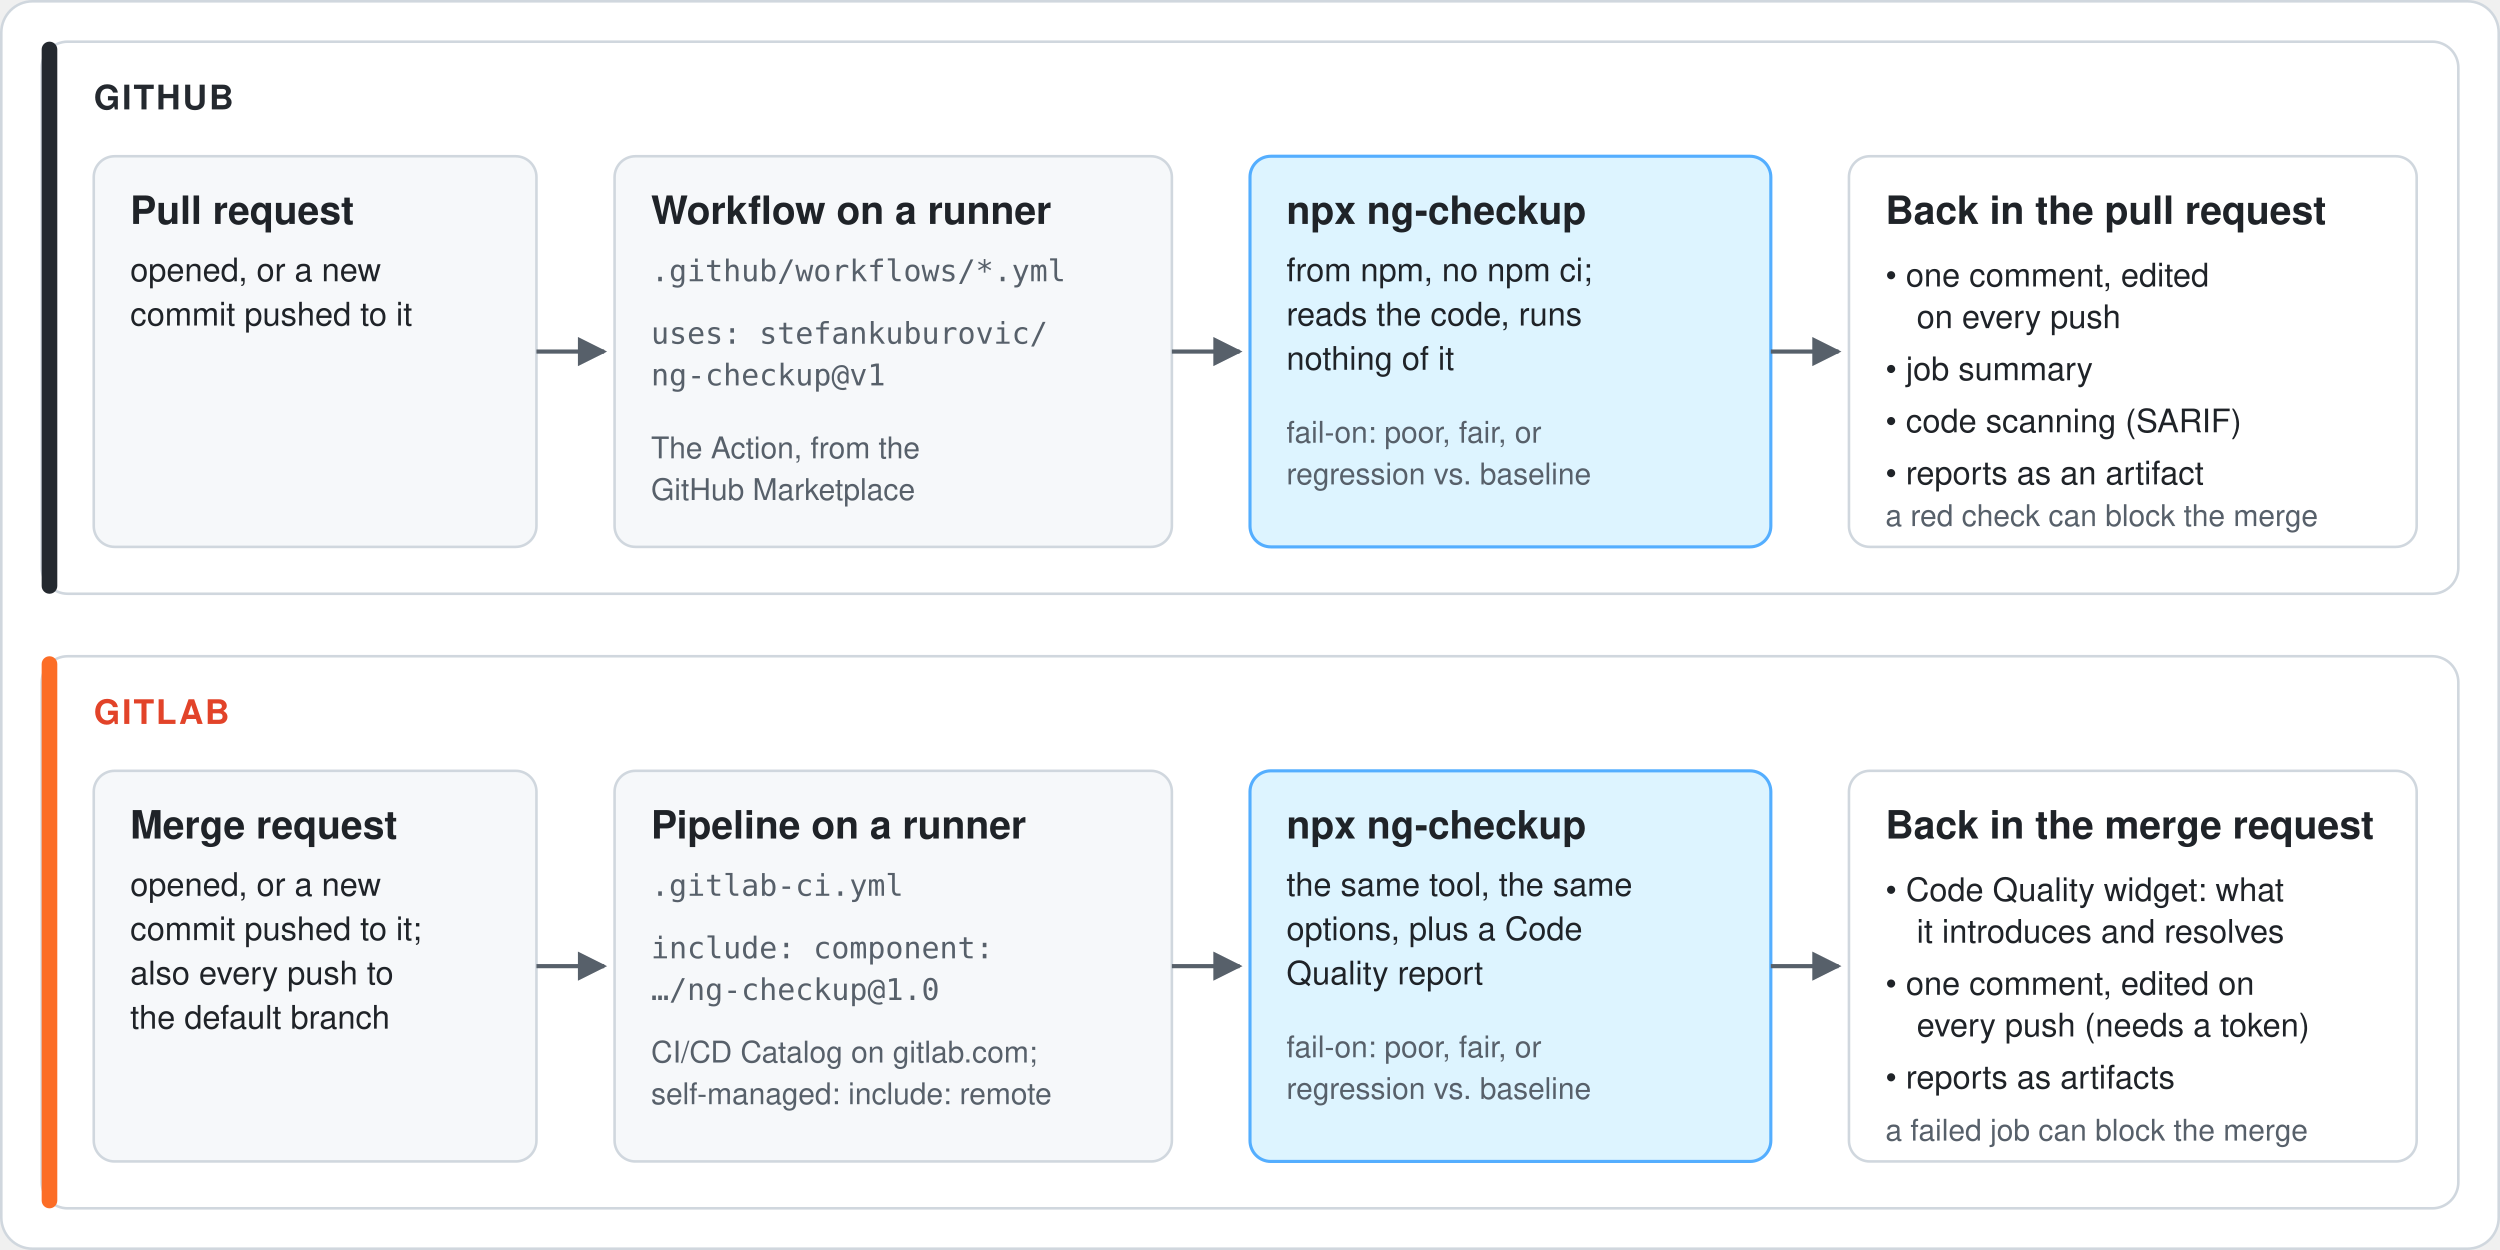
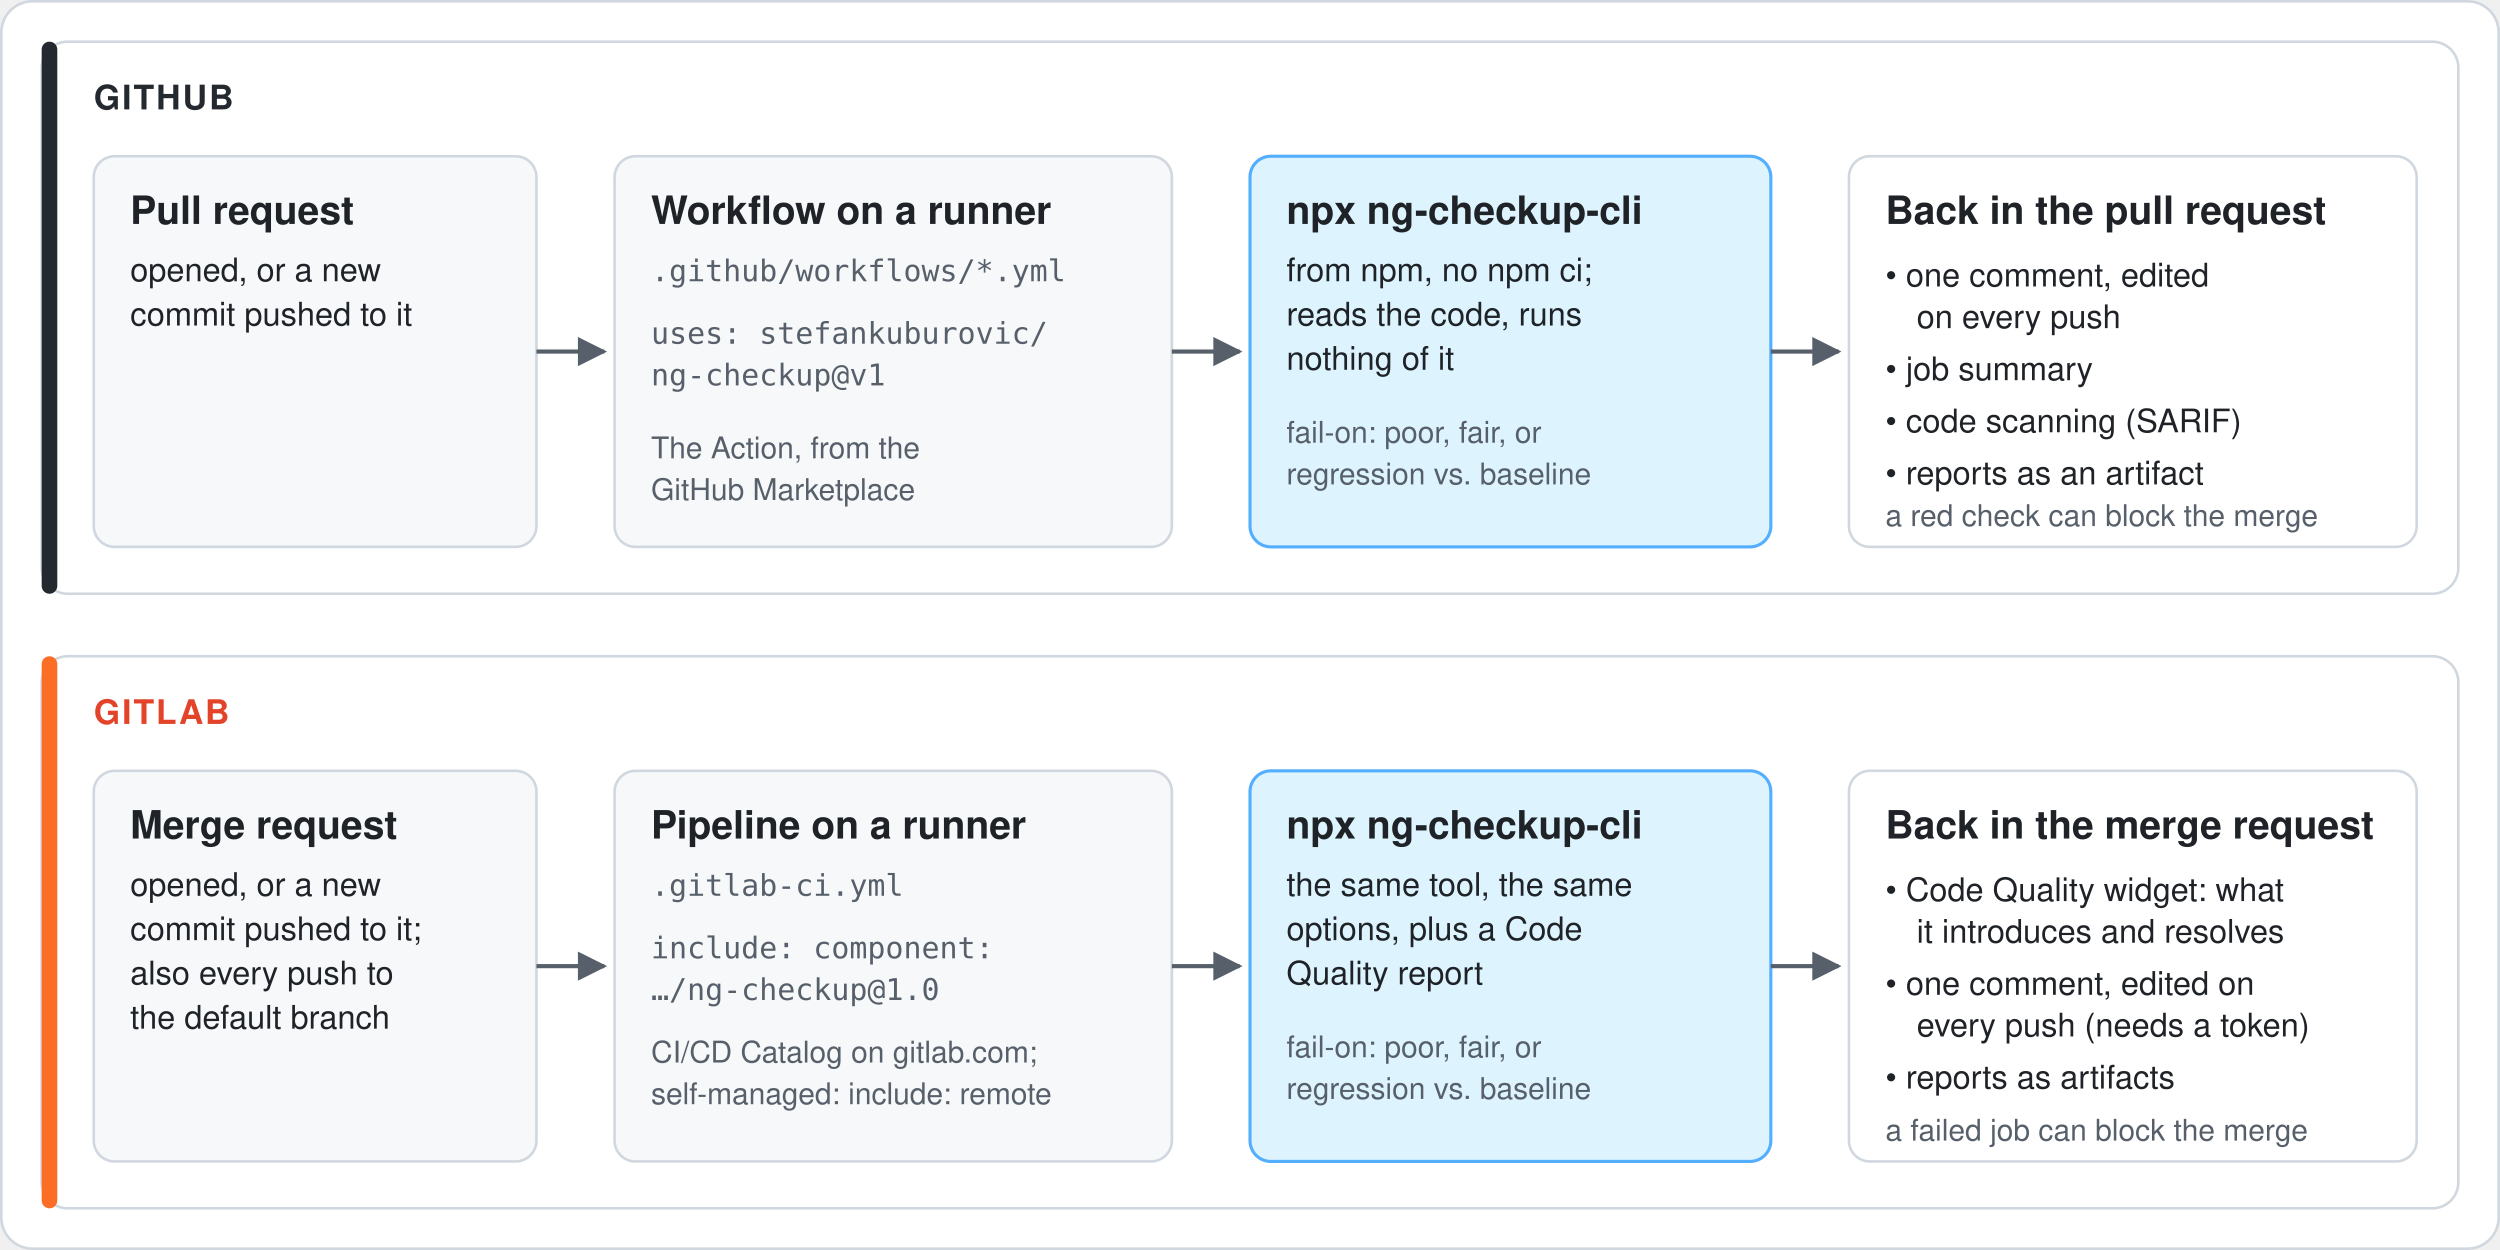
<svg xmlns="http://www.w3.org/2000/svg" width="960" height="480" viewBox="0 0 960 480" font-family="-apple-system, BlinkMacSystemFont, 'Segoe UI', Helvetica, Arial, sans-serif">
  <defs>
    <marker id="arrow" viewBox="0 0 10 10" refX="9" refY="5" markerWidth="7" markerHeight="7" orient="auto-start-reverse">
      <path d="M0,0 L10,5 L0,10 z" fill="#57606a" />
    </marker>
    <style>
      .card { fill: #f6f8fa; stroke: #d0d7de; stroke-width: 1; }
      .tool { fill: #ddf4ff; stroke: #54aeff; stroke-width: 1.2; }
      .out { fill: #ffffff; stroke: #d0d7de; stroke-width: 1; }
      .h { font-size: 15px; font-weight: 600; fill: #1f2328; }
      .t { font-size: 12.5px; fill: #1f2328; }
      .m { font-size: 11.5px; fill: #57606a; font-family: ui-monospace, SFMono-Regular, Menlo, Consolas, monospace; }
      .s { font-size: 11.5px; fill: #57606a; }
      .lane { font-size: 13px; font-weight: 700; letter-spacing: 0.06em; }
      .flow { stroke: #57606a; stroke-width: 1.6; fill: none; marker-end: url(#arrow); }
    </style>
  </defs>
  <rect x="0.5" y="0.5" width="959" height="479" rx="12" fill="#ffffff" stroke="#d0d7de" />
  <rect x="16" y="16" width="928" height="212" rx="10" fill="#ffffff" stroke="#d0d7de" />
  <rect x="16" y="16" width="6" height="212" rx="3" fill="#24292f" />
  <text x="36" y="42" class="lane" fill="#24292f">GITHUB</text>
  <rect x="36" y="60" width="170" height="150" rx="8" class="card" />
  <text x="50" y="86" class="h">Pull request</text>
  <text x="50" y="108" class="t">opened, or a new</text>
  <text x="50" y="125" class="t">commit pushed to it</text>
  <rect x="236" y="60" width="214" height="150" rx="8" class="card" />
  <text x="250" y="86" class="h">Workflow on a runner</text>
  <text x="250" y="108" class="m">.github/workflows/*.yml</text>
  <text x="250" y="132" class="m">uses: stefankuburovic/</text>
  <text x="250" y="148" class="m">      ng-checkup@v1</text>
  <text x="250" y="176" class="s">The Action, from the</text>
  <text x="250" y="192" class="s">GitHub Marketplace</text>
  <rect x="480" y="60" width="200" height="150" rx="8" class="tool" />
-   <text x="494" y="86" class="h">npx ng-checkup</text>
+   <text x="494" y="86" class="h">npx ng-checkup-cli</text>
  <text x="494" y="108" class="t">from npm, no npm ci;</text>
  <text x="494" y="125" class="t">reads the code, runs</text>
  <text x="494" y="142" class="t">nothing of it</text>
  <text x="494" y="170" class="s">fail-on: poor, fair, or</text>
  <text x="494" y="186" class="s">regression vs. baseline</text>
  <rect x="710" y="60" width="218" height="150" rx="8" class="out" />
  <text x="724" y="86" class="h">Back in the pull request</text>
  <text x="724" y="110" class="t">• one comment, edited</text>
  <text x="736" y="126" class="t">on every push</text>
  <text x="724" y="146" class="t">• job summary</text>
  <text x="724" y="166" class="t">• code scanning (SARIF)</text>
  <text x="724" y="186" class="t">• reports as an artifact</text>
  <text x="724" y="202" class="s">  a red check can block the merge</text>
  <path d="M206,135 L232,135" class="flow" />
  <path d="M450,135 L476,135" class="flow" />
  <path d="M680,135 L706,135" class="flow" />
  <rect x="16" y="252" width="928" height="212" rx="10" fill="#ffffff" stroke="#d0d7de" />
  <rect x="16" y="252" width="6" height="212" rx="3" fill="#fc6d26" />
  <text x="36" y="278" class="lane" fill="#e24329">GITLAB</text>
  <rect x="36" y="296" width="170" height="150" rx="8" class="card" />
  <text x="50" y="322" class="h">Merge request</text>
  <text x="50" y="344" class="t">opened, or a new</text>
  <text x="50" y="361" class="t">commit pushed to it;</text>
  <text x="50" y="378" class="t">also every push to</text>
  <text x="50" y="395" class="t">the default branch</text>
  <rect x="236" y="296" width="214" height="150" rx="8" class="card" />
  <text x="250" y="322" class="h">Pipeline on a runner</text>
  <text x="250" y="344" class="m">.gitlab-ci.yml</text>
  <text x="250" y="368" class="m">include: component:</text>
  <text x="250" y="384" class="m">  …/ng-checkup@1.0</text>
  <text x="250" y="408" class="s">CI/CD Catalog on gitlab.com;</text>
  <text x="250" y="424" class="s">self-managed: include: remote</text>
  <rect x="480" y="296" width="200" height="150" rx="8" class="tool" />
-   <text x="494" y="322" class="h">npx ng-checkup</text>
+   <text x="494" y="322" class="h">npx ng-checkup-cli</text>
  <text x="494" y="344" class="t">the same tool, the same</text>
  <text x="494" y="361" class="t">options, plus a Code</text>
  <text x="494" y="378" class="t">Quality report</text>
  <text x="494" y="406" class="s">fail-on: poor, fair, or</text>
  <text x="494" y="422" class="s">regression vs. baseline</text>
  <rect x="710" y="296" width="218" height="150" rx="8" class="out" />
  <text x="724" y="322" class="h">Back in the merge request</text>
  <text x="724" y="346" class="t">• Code Quality widget: what</text>
  <text x="736" y="362" class="t">it introduces and resolves</text>
  <text x="724" y="382" class="t">• one comment, edited on</text>
  <text x="736" y="398" class="t">every push (needs a token)</text>
  <text x="724" y="418" class="t">• reports as artifacts</text>
  <text x="724" y="438" class="s">  a failed job can block the merge</text>
  <path d="M206,371 L232,371" class="flow" />
  <path d="M450,371 L476,371" class="flow" />
  <path d="M680,371 L706,371" class="flow" />
</svg>
